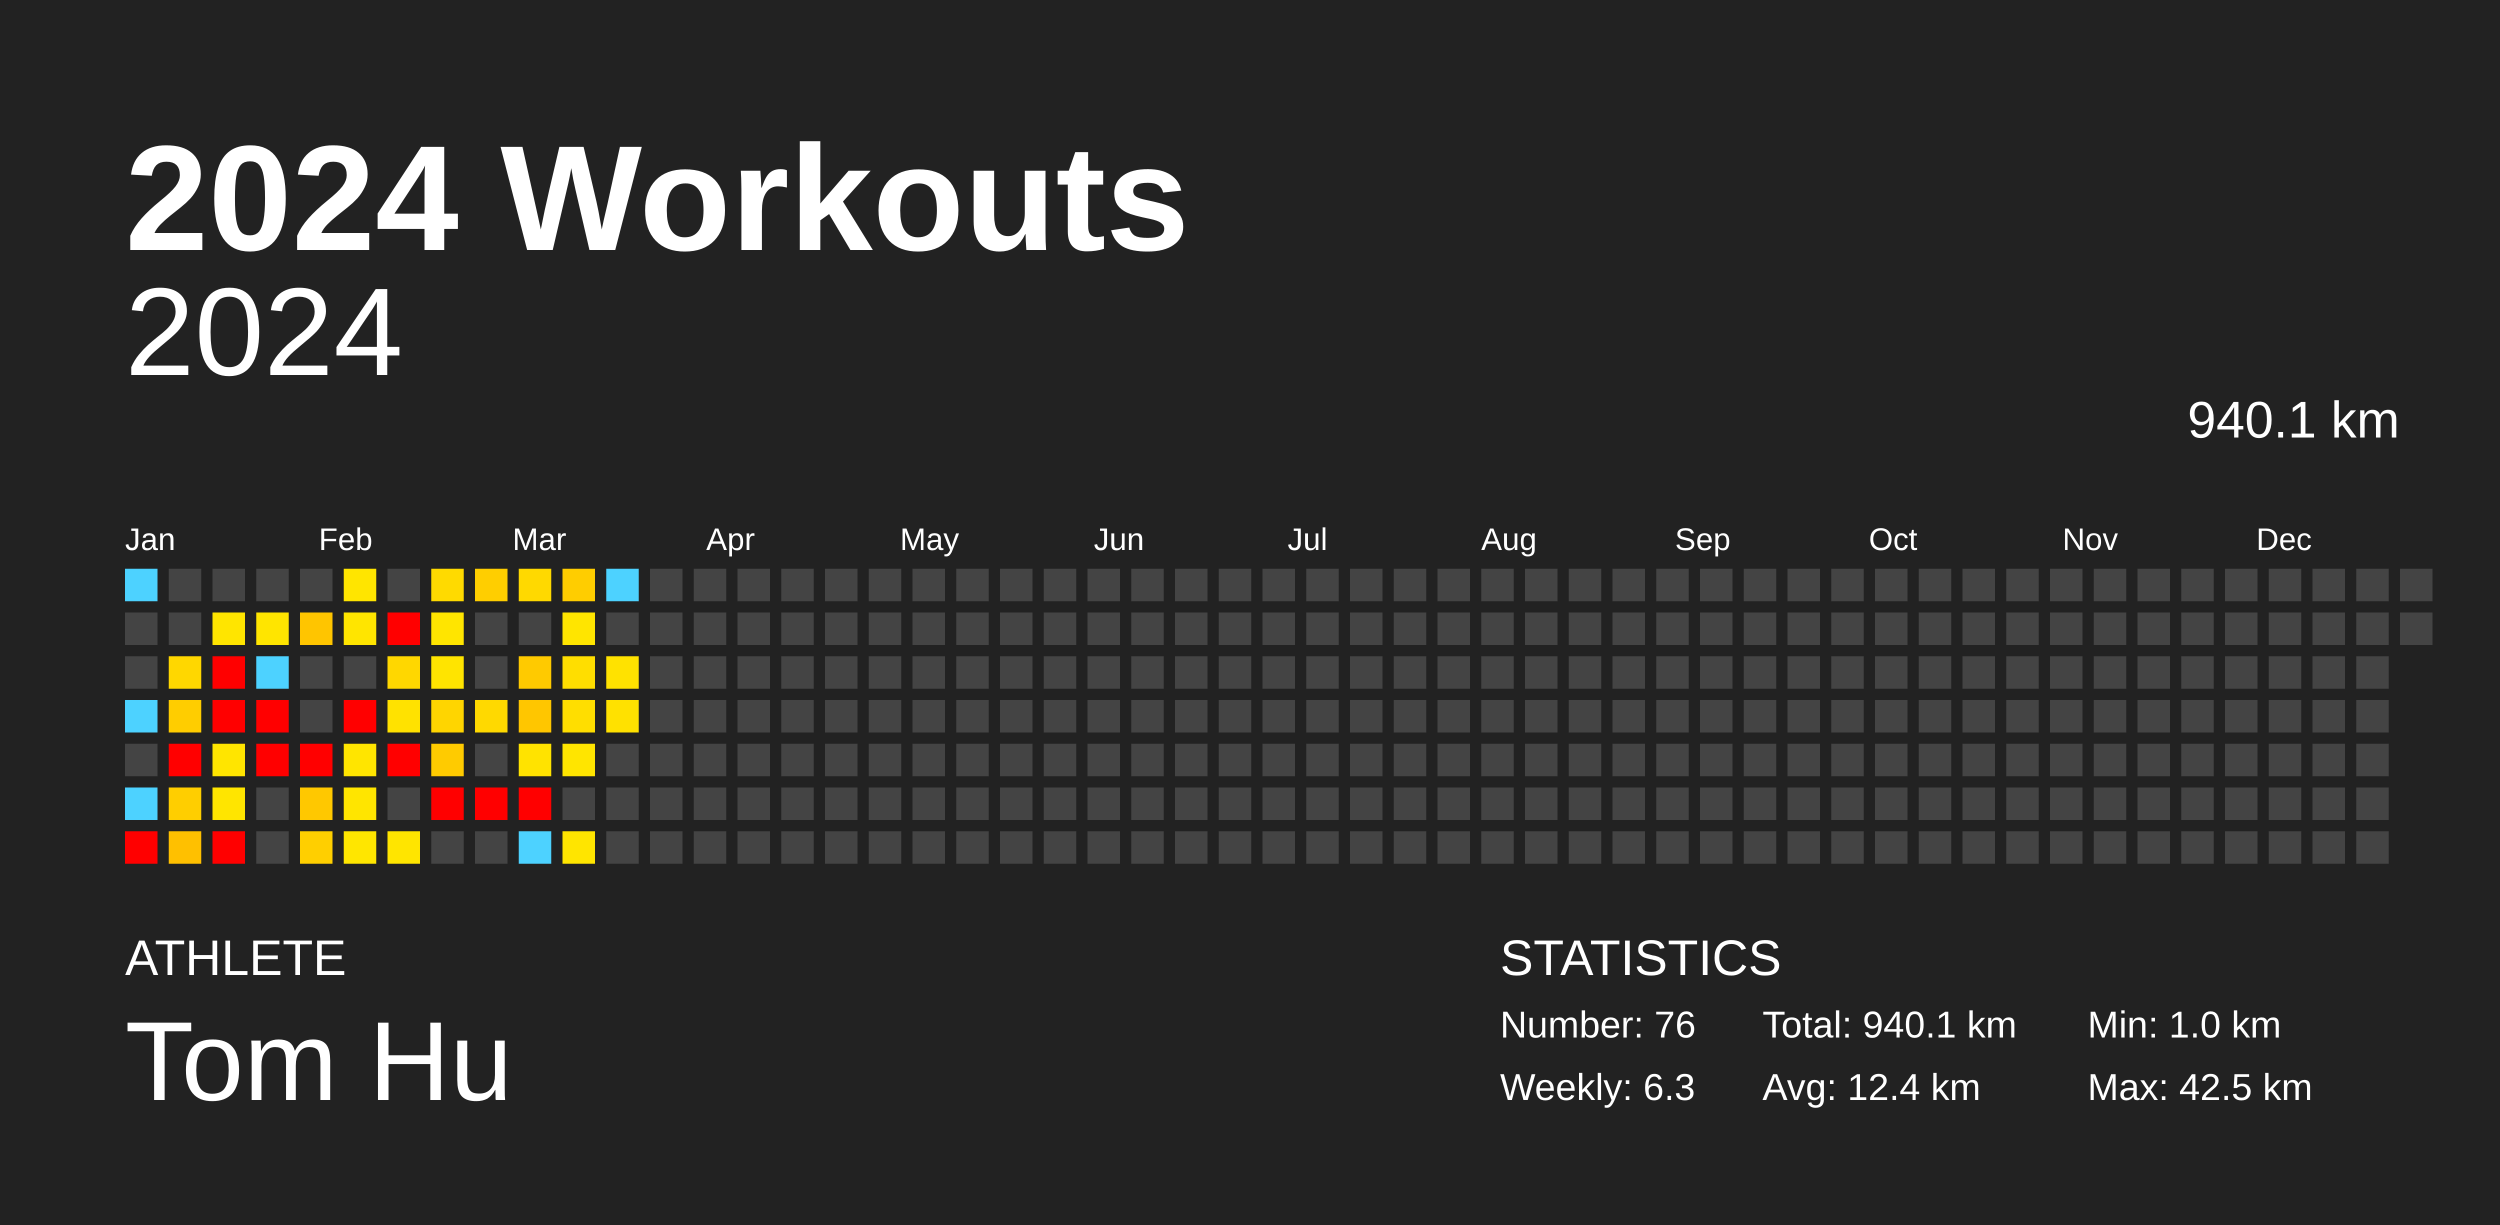
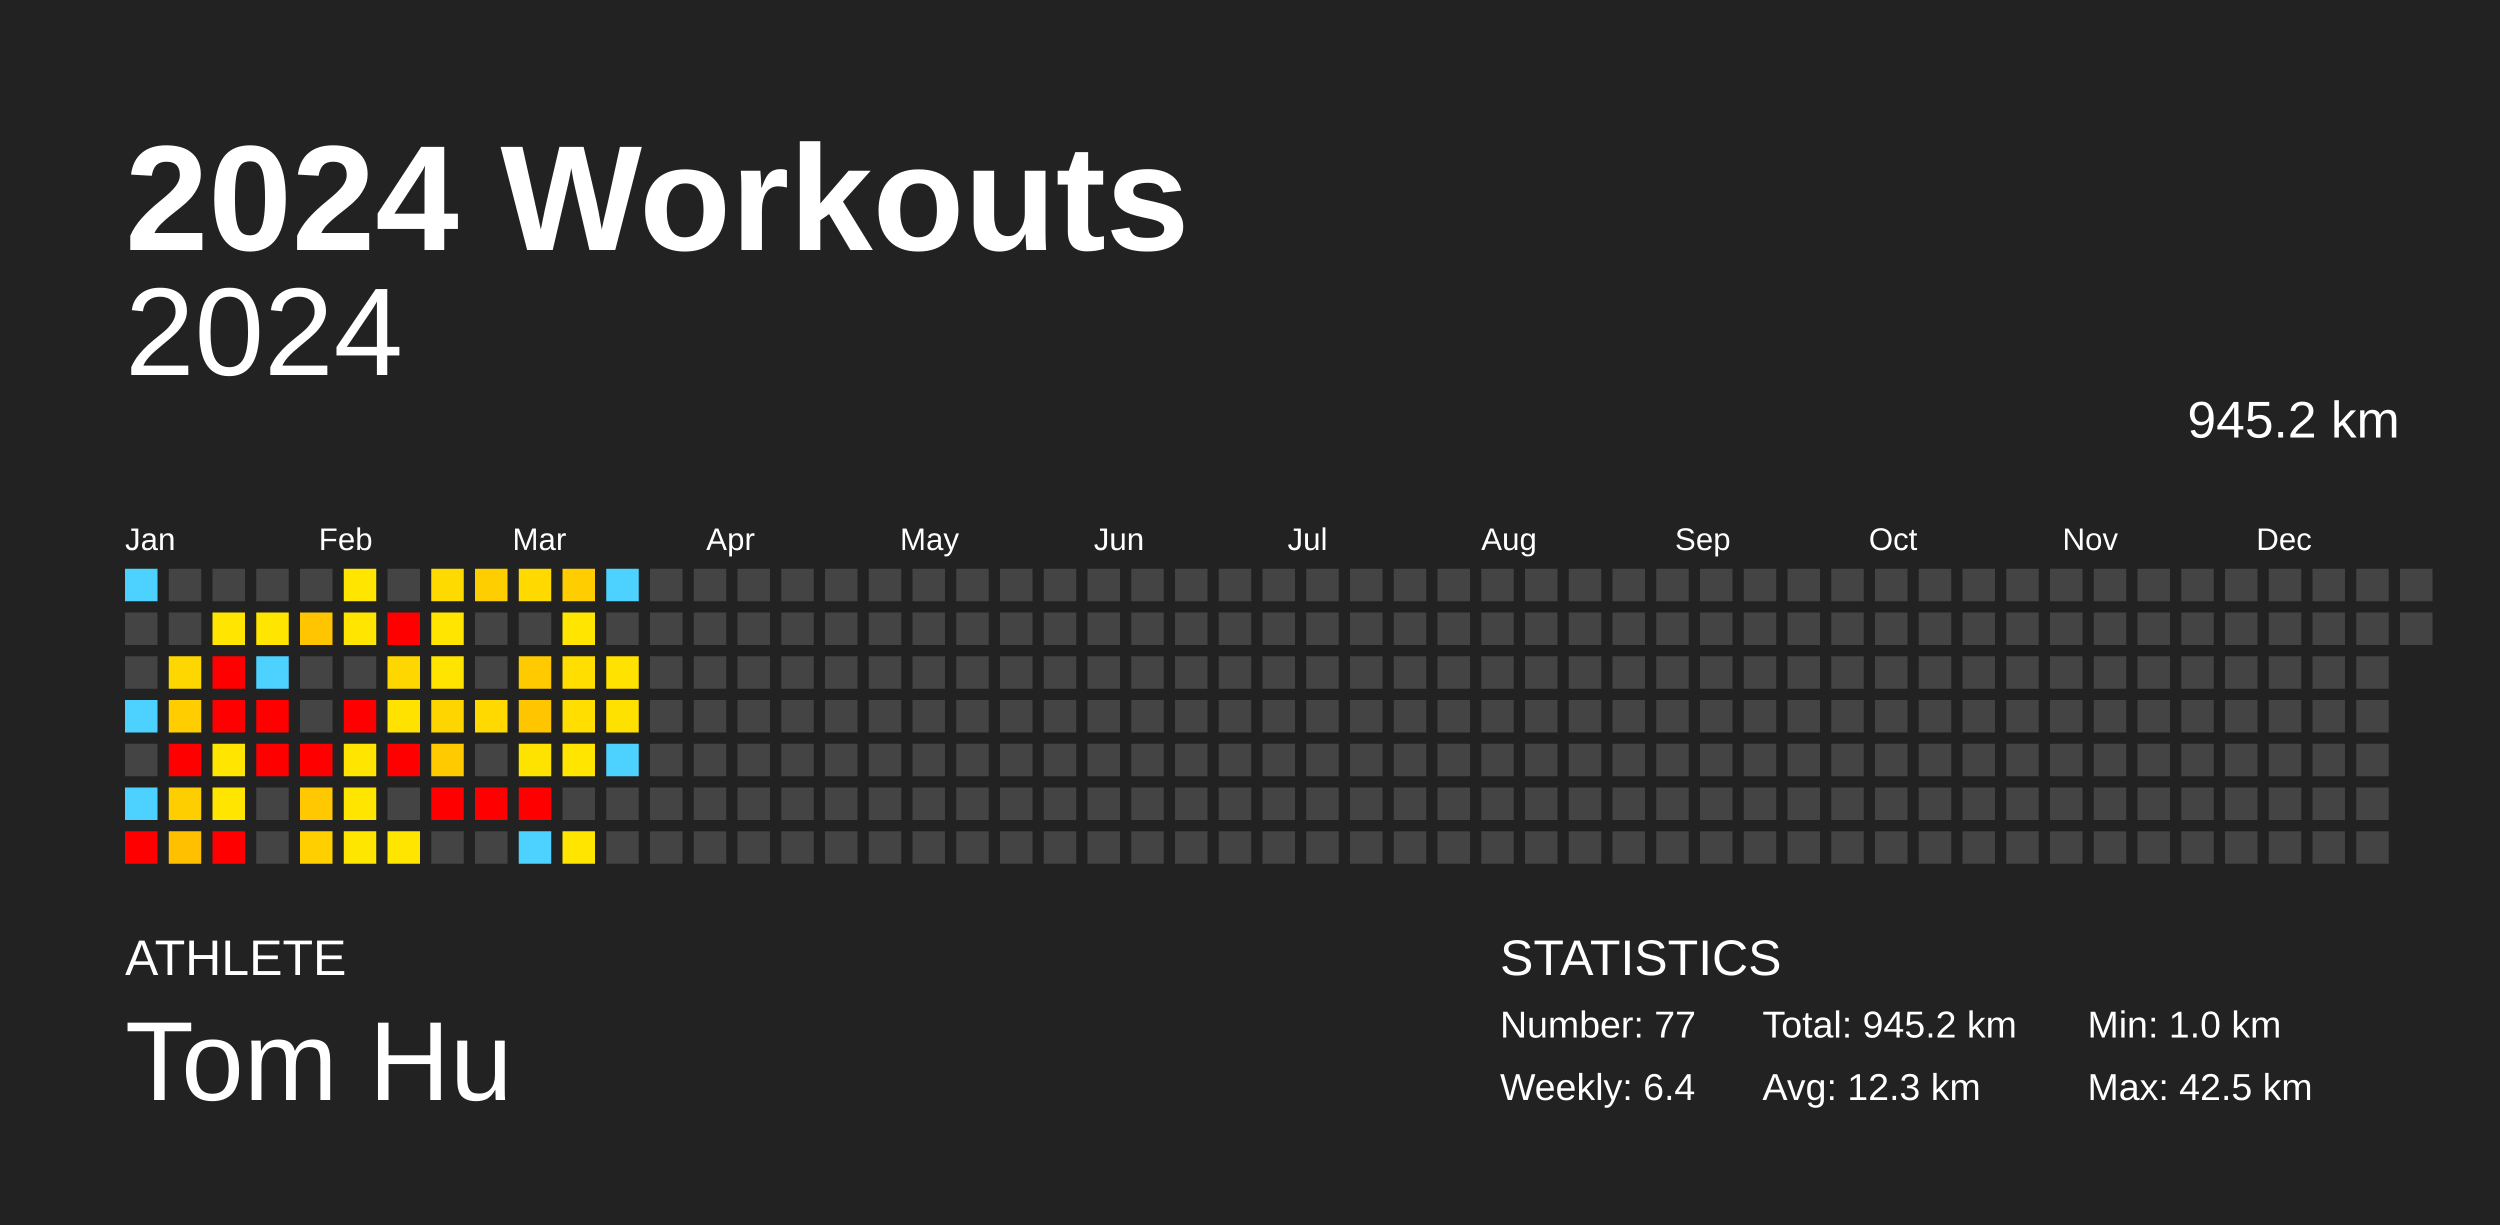
<svg xmlns="http://www.w3.org/2000/svg" baseProfile="full" height="98mm" version="1.1" viewBox="0,0,200,98" width="200mm">
  <defs />
  <rect fill="#222222" height="98" width="200" x="0" y="0" />
  <text fill="#FFFFFF" style="font-size:12px; font-family:Arial; font-weight:bold;" x="10" y="20">2024 Workouts</text>
  <text fill="#FFFFFF" style="font-size:4px; font-family:Arial" x="10" y="78">ATHLETE</text>
  <text fill="#FFFFFF" style="font-size:9px; font-family:Arial" x="10" y="88">Tom Hu</text>
  <text fill="#FFFFFF" style="font-size:4px; font-family:Arial" x="120" y="78">STATISTICS</text>
-   <text fill="#FFFFFF" style="font-size:3px; font-family:Arial" x="120" y="83">Number: 76</text>
-   <text fill="#FFFFFF" style="font-size:3px; font-family:Arial" x="120" y="88">Weekly: 6.3</text>
-   <text fill="#FFFFFF" style="font-size:3px; font-family:Arial" x="141" y="83">Total: 940.1 km</text>
-   <text fill="#FFFFFF" style="font-size:3px; font-family:Arial" x="141" y="88">Avg: 12.4 km</text>
+   <text fill="#FFFFFF" style="font-size:3px; font-family:Arial" x="120" y="83">Number: 77</text>
+   <text fill="#FFFFFF" style="font-size:3px; font-family:Arial" x="120" y="88">Weekly: 6.4</text>
+   <text fill="#FFFFFF" style="font-size:3px; font-family:Arial" x="141" y="83">Total: 945.2 km</text>
+   <text fill="#FFFFFF" style="font-size:3px; font-family:Arial" x="141" y="88">Avg: 12.3 km</text>
  <text fill="#FFFFFF" style="font-size:3px; font-family:Arial" x="167" y="83">Min: 1.0 km</text>
  <text fill="#FFFFFF" style="font-size:3px; font-family:Arial" x="167" y="88">Max: 42.5 km</text>
  <text alignment-baseline="hanging" fill="#FFFFFF" style="font-size:10.0px; font-family:Arial;" x="10" y="30">2024</text>
-   <text alignment-baseline="hanging" fill="#FFFFFF" style="font-size:4.125px; font-family:Arial;" x="175" y="35">940.1 km</text>
+   <text alignment-baseline="hanging" fill="#FFFFFF" style="font-size:4.125px; font-family:Arial;" x="175" y="35">945.2 km</text>
  <text fill="#FFFFFF" style="font-size:2.5px; font-family:Arial" x="10.0" y="44">Jan</text>
  <text fill="#FFFFFF" style="font-size:2.5px; font-family:Arial" x="25.5" y="44">Feb</text>
  <text fill="#FFFFFF" style="font-size:2.5px; font-family:Arial" x="41.0" y="44">Mar</text>
  <text fill="#FFFFFF" style="font-size:2.5px; font-family:Arial" x="56.5" y="44">Apr</text>
  <text fill="#FFFFFF" style="font-size:2.5px; font-family:Arial" x="72.0" y="44">May</text>
  <text fill="#FFFFFF" style="font-size:2.5px; font-family:Arial" x="87.5" y="44">Jun</text>
  <text fill="#FFFFFF" style="font-size:2.5px; font-family:Arial" x="103.0" y="44">Jul</text>
  <text fill="#FFFFFF" style="font-size:2.5px; font-family:Arial" x="118.5" y="44">Aug</text>
  <text fill="#FFFFFF" style="font-size:2.5px; font-family:Arial" x="134.0" y="44">Sep</text>
  <text fill="#FFFFFF" style="font-size:2.5px; font-family:Arial" x="149.5" y="44">Oct</text>
  <text fill="#FFFFFF" style="font-size:2.5px; font-family:Arial" x="165.0" y="44">Nov</text>
  <text fill="#FFFFFF" style="font-size:2.5px; font-family:Arial" x="180.5" y="44">Dec</text>
  <rect fill="#4dd2ff" height="2.6" width="2.6" x="10.0" y="45.5" />
  <rect fill="#444444" height="2.6" width="2.6" x="10.0" y="49.0" />
  <rect fill="#444444" height="2.6" width="2.6" x="10.0" y="52.5" />
  <rect fill="#4dd2ff" height="2.6" width="2.6" x="10.0" y="56.0" />
  <rect fill="#444444" height="2.6" width="2.6" x="10.0" y="59.5" />
  <rect fill="#4dd2ff" height="2.6" width="2.6" x="10.0" y="63.0" />
  <rect fill="red" height="2.6" width="2.6" x="10.0" y="66.5" />
  <rect fill="#444444" height="2.6" width="2.6" x="13.5" y="45.5" />
  <rect fill="#444444" height="2.6" width="2.6" x="13.5" y="49.0" />
  <rect fill="#ffd700" height="2.6" width="2.6" x="13.5" y="52.5" />
  <rect fill="#ffcd00" height="2.6" width="2.6" x="13.5" y="56.0" />
  <rect fill="red" height="2.6" width="2.6" x="13.5" y="59.5" />
  <rect fill="#ffce00" height="2.6" width="2.6" x="13.5" y="63.0" />
  <rect fill="#ffc000" height="2.6" width="2.6" x="13.5" y="66.5" />
  <rect fill="#444444" height="2.6" width="2.6" x="17.0" y="45.5" />
  <rect fill="#ffe500" height="2.6" width="2.6" x="17.0" y="49.0" />
  <rect fill="red" height="2.6" width="2.6" x="17.0" y="52.5" />
  <rect fill="red" height="2.6" width="2.6" x="17.0" y="56.0" />
  <rect fill="#ffe500" height="2.6" width="2.6" x="17.0" y="59.5" />
  <rect fill="#ffe500" height="2.6" width="2.6" x="17.0" y="63.0" />
  <rect fill="red" height="2.6" width="2.6" x="17.0" y="66.5" />
  <rect fill="#444444" height="2.6" width="2.6" x="20.5" y="45.5" />
  <rect fill="#ffe500" height="2.6" width="2.6" x="20.5" y="49.0" />
  <rect fill="#4dd2ff" height="2.6" width="2.6" x="20.5" y="52.5" />
  <rect fill="red" height="2.6" width="2.6" x="20.5" y="56.0" />
  <rect fill="red" height="2.6" width="2.6" x="20.5" y="59.5" />
  <rect fill="#444444" height="2.6" width="2.6" x="20.5" y="63.0" />
  <rect fill="#444444" height="2.6" width="2.6" x="20.5" y="66.5" />
  <rect fill="#444444" height="2.6" width="2.6" x="24.0" y="45.5" />
  <rect fill="#ffc500" height="2.6" width="2.6" x="24.0" y="49.0" />
  <rect fill="#444444" height="2.6" width="2.6" x="24.0" y="52.5" />
  <rect fill="#444444" height="2.6" width="2.6" x="24.0" y="56.0" />
  <rect fill="red" height="2.6" width="2.6" x="24.0" y="59.5" />
  <rect fill="#ffc800" height="2.6" width="2.6" x="24.0" y="63.0" />
  <rect fill="#ffcf00" height="2.6" width="2.6" x="24.0" y="66.5" />
  <rect fill="#ffe500" height="2.6" width="2.6" x="27.5" y="45.5" />
  <rect fill="#ffe500" height="2.6" width="2.6" x="27.5" y="49.0" />
  <rect fill="#444444" height="2.6" width="2.6" x="27.5" y="52.5" />
  <rect fill="red" height="2.6" width="2.6" x="27.5" y="56.0" />
  <rect fill="#ffe500" height="2.6" width="2.6" x="27.5" y="59.5" />
  <rect fill="#ffe500" height="2.6" width="2.6" x="27.5" y="63.0" />
  <rect fill="#ffe600" height="2.6" width="2.6" x="27.5" y="66.5" />
  <rect fill="#444444" height="2.6" width="2.6" x="31.0" y="45.5" />
  <rect fill="red" height="2.6" width="2.6" x="31.0" y="49.0" />
  <rect fill="#ffd700" height="2.6" width="2.6" x="31.0" y="52.5" />
  <rect fill="#ffe200" height="2.6" width="2.6" x="31.0" y="56.0" />
  <rect fill="red" height="2.6" width="2.6" x="31.0" y="59.5" />
  <rect fill="#444444" height="2.6" width="2.6" x="31.0" y="63.0" />
  <rect fill="#ffe500" height="2.6" width="2.6" x="31.0" y="66.5" />
  <rect fill="#ffda00" height="2.6" width="2.6" x="34.5" y="45.5" />
  <rect fill="#ffe500" height="2.6" width="2.6" x="34.5" y="49.0" />
  <rect fill="#ffe400" height="2.6" width="2.6" x="34.5" y="52.5" />
  <rect fill="#ffd500" height="2.6" width="2.6" x="34.5" y="56.0" />
  <rect fill="#ffcb00" height="2.6" width="2.6" x="34.5" y="59.5" />
  <rect fill="red" height="2.6" width="2.6" x="34.5" y="63.0" />
  <rect fill="#444444" height="2.6" width="2.6" x="34.5" y="66.5" />
  <rect fill="#ffce00" height="2.6" width="2.6" x="38.0" y="45.5" />
  <rect fill="#444444" height="2.6" width="2.6" x="38.0" y="49.0" />
  <rect fill="#444444" height="2.6" width="2.6" x="38.0" y="52.5" />
  <rect fill="#ffd900" height="2.6" width="2.6" x="38.0" y="56.0" />
  <rect fill="#444444" height="2.6" width="2.6" x="38.0" y="59.5" />
  <rect fill="red" height="2.6" width="2.6" x="38.0" y="63.0" />
  <rect fill="#444444" height="2.6" width="2.6" x="38.0" y="66.5" />
  <rect fill="#ffd900" height="2.6" width="2.6" x="41.5" y="45.5" />
  <rect fill="#444444" height="2.6" width="2.6" x="41.5" y="49.0" />
  <rect fill="#ffca00" height="2.6" width="2.6" x="41.5" y="52.5" />
  <rect fill="#ffc600" height="2.6" width="2.6" x="41.5" y="56.0" />
  <rect fill="#ffe300" height="2.6" width="2.6" x="41.5" y="59.5" />
  <rect fill="red" height="2.6" width="2.6" x="41.5" y="63.0" />
  <rect fill="#4dd2ff" height="2.6" width="2.6" x="41.5" y="66.5" />
  <rect fill="#ffcd00" height="2.6" width="2.6" x="45.0" y="45.5" />
  <rect fill="#ffe500" height="2.6" width="2.6" x="45.0" y="49.0" />
  <rect fill="#ffde00" height="2.6" width="2.6" x="45.0" y="52.5" />
  <rect fill="#ffde00" height="2.6" width="2.6" x="45.0" y="56.0" />
  <rect fill="#ffe500" height="2.6" width="2.6" x="45.0" y="59.5" />
  <rect fill="#444444" height="2.6" width="2.6" x="45.0" y="63.0" />
  <rect fill="#ffe500" height="2.6" width="2.6" x="45.0" y="66.5" />
  <rect fill="#4dd2ff" height="2.6" width="2.6" x="48.5" y="45.5" />
  <rect fill="#444444" height="2.6" width="2.6" x="48.5" y="49.0" />
  <rect fill="#ffe200" height="2.6" width="2.6" x="48.5" y="52.5" />
  <rect fill="#ffe100" height="2.6" width="2.6" x="48.5" y="56.0" />
-   <rect fill="#444444" height="2.6" width="2.6" x="48.5" y="59.5" />
+   <rect fill="#4dd2ff" height="2.6" width="2.6" x="48.5" y="59.5" />
  <rect fill="#444444" height="2.6" width="2.6" x="48.5" y="63.0" />
  <rect fill="#444444" height="2.6" width="2.6" x="48.5" y="66.5" />
  <rect fill="#444444" height="2.6" width="2.6" x="52.0" y="45.5" />
  <rect fill="#444444" height="2.6" width="2.6" x="52.0" y="49.0" />
  <rect fill="#444444" height="2.6" width="2.6" x="52.0" y="52.5" />
  <rect fill="#444444" height="2.6" width="2.6" x="52.0" y="56.0" />
  <rect fill="#444444" height="2.6" width="2.6" x="52.0" y="59.5" />
  <rect fill="#444444" height="2.6" width="2.6" x="52.0" y="63.0" />
  <rect fill="#444444" height="2.6" width="2.6" x="52.0" y="66.5" />
  <rect fill="#444444" height="2.6" width="2.6" x="55.5" y="45.5" />
  <rect fill="#444444" height="2.6" width="2.6" x="55.5" y="49.0" />
  <rect fill="#444444" height="2.6" width="2.6" x="55.5" y="52.5" />
  <rect fill="#444444" height="2.6" width="2.6" x="55.5" y="56.0" />
  <rect fill="#444444" height="2.6" width="2.6" x="55.5" y="59.5" />
  <rect fill="#444444" height="2.6" width="2.6" x="55.5" y="63.0" />
  <rect fill="#444444" height="2.6" width="2.6" x="55.5" y="66.5" />
  <rect fill="#444444" height="2.6" width="2.6" x="59.0" y="45.5" />
  <rect fill="#444444" height="2.6" width="2.6" x="59.0" y="49.0" />
  <rect fill="#444444" height="2.6" width="2.6" x="59.0" y="52.5" />
  <rect fill="#444444" height="2.6" width="2.6" x="59.0" y="56.0" />
  <rect fill="#444444" height="2.6" width="2.6" x="59.0" y="59.5" />
  <rect fill="#444444" height="2.6" width="2.6" x="59.0" y="63.0" />
  <rect fill="#444444" height="2.6" width="2.6" x="59.0" y="66.5" />
  <rect fill="#444444" height="2.6" width="2.6" x="62.5" y="45.5" />
  <rect fill="#444444" height="2.6" width="2.6" x="62.5" y="49.0" />
  <rect fill="#444444" height="2.6" width="2.6" x="62.5" y="52.5" />
  <rect fill="#444444" height="2.6" width="2.6" x="62.5" y="56.0" />
  <rect fill="#444444" height="2.6" width="2.6" x="62.5" y="59.5" />
  <rect fill="#444444" height="2.6" width="2.6" x="62.5" y="63.0" />
  <rect fill="#444444" height="2.6" width="2.6" x="62.5" y="66.5" />
  <rect fill="#444444" height="2.6" width="2.6" x="66.0" y="45.5" />
  <rect fill="#444444" height="2.6" width="2.6" x="66.0" y="49.0" />
  <rect fill="#444444" height="2.6" width="2.6" x="66.0" y="52.5" />
  <rect fill="#444444" height="2.6" width="2.6" x="66.0" y="56.0" />
  <rect fill="#444444" height="2.6" width="2.6" x="66.0" y="59.5" />
  <rect fill="#444444" height="2.6" width="2.6" x="66.0" y="63.0" />
  <rect fill="#444444" height="2.6" width="2.6" x="66.0" y="66.5" />
  <rect fill="#444444" height="2.6" width="2.6" x="69.5" y="45.5" />
  <rect fill="#444444" height="2.6" width="2.6" x="69.5" y="49.0" />
  <rect fill="#444444" height="2.6" width="2.6" x="69.5" y="52.5" />
  <rect fill="#444444" height="2.6" width="2.6" x="69.5" y="56.0" />
  <rect fill="#444444" height="2.6" width="2.6" x="69.5" y="59.5" />
  <rect fill="#444444" height="2.6" width="2.6" x="69.5" y="63.0" />
  <rect fill="#444444" height="2.6" width="2.6" x="69.5" y="66.5" />
  <rect fill="#444444" height="2.6" width="2.6" x="73.0" y="45.5" />
  <rect fill="#444444" height="2.6" width="2.6" x="73.0" y="49.0" />
  <rect fill="#444444" height="2.6" width="2.6" x="73.0" y="52.5" />
  <rect fill="#444444" height="2.6" width="2.6" x="73.0" y="56.0" />
  <rect fill="#444444" height="2.6" width="2.6" x="73.0" y="59.5" />
  <rect fill="#444444" height="2.6" width="2.6" x="73.0" y="63.0" />
  <rect fill="#444444" height="2.6" width="2.6" x="73.0" y="66.5" />
  <rect fill="#444444" height="2.6" width="2.6" x="76.5" y="45.5" />
  <rect fill="#444444" height="2.6" width="2.6" x="76.5" y="49.0" />
  <rect fill="#444444" height="2.6" width="2.6" x="76.5" y="52.5" />
  <rect fill="#444444" height="2.6" width="2.6" x="76.5" y="56.0" />
  <rect fill="#444444" height="2.6" width="2.6" x="76.5" y="59.5" />
  <rect fill="#444444" height="2.6" width="2.6" x="76.5" y="63.0" />
  <rect fill="#444444" height="2.6" width="2.6" x="76.5" y="66.5" />
  <rect fill="#444444" height="2.6" width="2.6" x="80.0" y="45.5" />
  <rect fill="#444444" height="2.6" width="2.6" x="80.0" y="49.0" />
  <rect fill="#444444" height="2.6" width="2.6" x="80.0" y="52.5" />
  <rect fill="#444444" height="2.6" width="2.6" x="80.0" y="56.0" />
  <rect fill="#444444" height="2.6" width="2.6" x="80.0" y="59.5" />
  <rect fill="#444444" height="2.6" width="2.6" x="80.0" y="63.0" />
  <rect fill="#444444" height="2.6" width="2.6" x="80.0" y="66.5" />
  <rect fill="#444444" height="2.6" width="2.6" x="83.5" y="45.5" />
  <rect fill="#444444" height="2.6" width="2.6" x="83.5" y="49.0" />
  <rect fill="#444444" height="2.6" width="2.6" x="83.5" y="52.5" />
  <rect fill="#444444" height="2.6" width="2.6" x="83.5" y="56.0" />
  <rect fill="#444444" height="2.6" width="2.6" x="83.5" y="59.5" />
  <rect fill="#444444" height="2.6" width="2.6" x="83.5" y="63.0" />
  <rect fill="#444444" height="2.6" width="2.6" x="83.5" y="66.5" />
  <rect fill="#444444" height="2.6" width="2.6" x="87.0" y="45.5" />
  <rect fill="#444444" height="2.6" width="2.6" x="87.0" y="49.0" />
  <rect fill="#444444" height="2.6" width="2.6" x="87.0" y="52.5" />
  <rect fill="#444444" height="2.6" width="2.6" x="87.0" y="56.0" />
  <rect fill="#444444" height="2.6" width="2.6" x="87.0" y="59.5" />
  <rect fill="#444444" height="2.6" width="2.6" x="87.0" y="63.0" />
  <rect fill="#444444" height="2.6" width="2.6" x="87.0" y="66.5" />
  <rect fill="#444444" height="2.6" width="2.6" x="90.5" y="45.5" />
  <rect fill="#444444" height="2.6" width="2.6" x="90.5" y="49.0" />
  <rect fill="#444444" height="2.6" width="2.6" x="90.5" y="52.5" />
  <rect fill="#444444" height="2.6" width="2.6" x="90.5" y="56.0" />
  <rect fill="#444444" height="2.6" width="2.6" x="90.5" y="59.5" />
  <rect fill="#444444" height="2.6" width="2.6" x="90.5" y="63.0" />
  <rect fill="#444444" height="2.6" width="2.6" x="90.5" y="66.5" />
  <rect fill="#444444" height="2.6" width="2.6" x="94.0" y="45.5" />
  <rect fill="#444444" height="2.6" width="2.6" x="94.0" y="49.0" />
  <rect fill="#444444" height="2.6" width="2.6" x="94.0" y="52.5" />
  <rect fill="#444444" height="2.6" width="2.6" x="94.0" y="56.0" />
  <rect fill="#444444" height="2.6" width="2.6" x="94.0" y="59.5" />
  <rect fill="#444444" height="2.6" width="2.6" x="94.0" y="63.0" />
  <rect fill="#444444" height="2.6" width="2.6" x="94.0" y="66.5" />
  <rect fill="#444444" height="2.6" width="2.6" x="97.5" y="45.5" />
  <rect fill="#444444" height="2.6" width="2.6" x="97.5" y="49.0" />
  <rect fill="#444444" height="2.6" width="2.6" x="97.5" y="52.5" />
  <rect fill="#444444" height="2.6" width="2.6" x="97.5" y="56.0" />
  <rect fill="#444444" height="2.6" width="2.6" x="97.5" y="59.5" />
  <rect fill="#444444" height="2.6" width="2.6" x="97.5" y="63.0" />
  <rect fill="#444444" height="2.6" width="2.6" x="97.5" y="66.5" />
  <rect fill="#444444" height="2.6" width="2.6" x="101.0" y="45.5" />
  <rect fill="#444444" height="2.6" width="2.6" x="101.0" y="49.0" />
  <rect fill="#444444" height="2.6" width="2.6" x="101.0" y="52.5" />
  <rect fill="#444444" height="2.6" width="2.6" x="101.0" y="56.0" />
  <rect fill="#444444" height="2.6" width="2.6" x="101.0" y="59.5" />
  <rect fill="#444444" height="2.6" width="2.6" x="101.0" y="63.0" />
  <rect fill="#444444" height="2.6" width="2.6" x="101.0" y="66.5" />
  <rect fill="#444444" height="2.6" width="2.6" x="104.5" y="45.5" />
  <rect fill="#444444" height="2.6" width="2.6" x="104.5" y="49.0" />
  <rect fill="#444444" height="2.6" width="2.6" x="104.5" y="52.5" />
  <rect fill="#444444" height="2.6" width="2.6" x="104.5" y="56.0" />
  <rect fill="#444444" height="2.6" width="2.6" x="104.5" y="59.5" />
  <rect fill="#444444" height="2.6" width="2.6" x="104.5" y="63.0" />
  <rect fill="#444444" height="2.6" width="2.6" x="104.5" y="66.5" />
  <rect fill="#444444" height="2.6" width="2.6" x="108.0" y="45.5" />
  <rect fill="#444444" height="2.6" width="2.6" x="108.0" y="49.0" />
  <rect fill="#444444" height="2.6" width="2.6" x="108.0" y="52.5" />
  <rect fill="#444444" height="2.6" width="2.6" x="108.0" y="56.0" />
  <rect fill="#444444" height="2.6" width="2.6" x="108.0" y="59.5" />
  <rect fill="#444444" height="2.6" width="2.6" x="108.0" y="63.0" />
  <rect fill="#444444" height="2.6" width="2.6" x="108.0" y="66.5" />
  <rect fill="#444444" height="2.6" width="2.6" x="111.5" y="45.5" />
  <rect fill="#444444" height="2.6" width="2.6" x="111.5" y="49.0" />
  <rect fill="#444444" height="2.6" width="2.6" x="111.5" y="52.5" />
  <rect fill="#444444" height="2.6" width="2.6" x="111.5" y="56.0" />
  <rect fill="#444444" height="2.6" width="2.6" x="111.5" y="59.5" />
  <rect fill="#444444" height="2.6" width="2.6" x="111.5" y="63.0" />
  <rect fill="#444444" height="2.6" width="2.6" x="111.5" y="66.5" />
  <rect fill="#444444" height="2.6" width="2.6" x="115.0" y="45.5" />
  <rect fill="#444444" height="2.6" width="2.6" x="115.0" y="49.0" />
  <rect fill="#444444" height="2.6" width="2.6" x="115.0" y="52.5" />
  <rect fill="#444444" height="2.6" width="2.6" x="115.0" y="56.0" />
  <rect fill="#444444" height="2.6" width="2.6" x="115.0" y="59.5" />
  <rect fill="#444444" height="2.6" width="2.6" x="115.0" y="63.0" />
  <rect fill="#444444" height="2.6" width="2.6" x="115.0" y="66.5" />
  <rect fill="#444444" height="2.6" width="2.6" x="118.5" y="45.5" />
  <rect fill="#444444" height="2.6" width="2.6" x="118.5" y="49.0" />
  <rect fill="#444444" height="2.6" width="2.6" x="118.5" y="52.5" />
  <rect fill="#444444" height="2.6" width="2.6" x="118.5" y="56.0" />
  <rect fill="#444444" height="2.6" width="2.6" x="118.5" y="59.5" />
  <rect fill="#444444" height="2.6" width="2.6" x="118.5" y="63.0" />
  <rect fill="#444444" height="2.6" width="2.6" x="118.5" y="66.5" />
  <rect fill="#444444" height="2.6" width="2.6" x="122.0" y="45.5" />
  <rect fill="#444444" height="2.6" width="2.6" x="122.0" y="49.0" />
  <rect fill="#444444" height="2.6" width="2.6" x="122.0" y="52.5" />
  <rect fill="#444444" height="2.6" width="2.6" x="122.0" y="56.0" />
  <rect fill="#444444" height="2.6" width="2.6" x="122.0" y="59.5" />
  <rect fill="#444444" height="2.6" width="2.6" x="122.0" y="63.0" />
  <rect fill="#444444" height="2.6" width="2.6" x="122.0" y="66.5" />
  <rect fill="#444444" height="2.6" width="2.6" x="125.5" y="45.5" />
  <rect fill="#444444" height="2.6" width="2.6" x="125.5" y="49.0" />
  <rect fill="#444444" height="2.6" width="2.6" x="125.5" y="52.5" />
  <rect fill="#444444" height="2.6" width="2.6" x="125.5" y="56.0" />
  <rect fill="#444444" height="2.6" width="2.6" x="125.5" y="59.5" />
  <rect fill="#444444" height="2.6" width="2.6" x="125.5" y="63.0" />
  <rect fill="#444444" height="2.6" width="2.6" x="125.5" y="66.5" />
  <rect fill="#444444" height="2.6" width="2.6" x="129.0" y="45.5" />
  <rect fill="#444444" height="2.6" width="2.6" x="129.0" y="49.0" />
  <rect fill="#444444" height="2.6" width="2.6" x="129.0" y="52.5" />
  <rect fill="#444444" height="2.6" width="2.6" x="129.0" y="56.0" />
  <rect fill="#444444" height="2.6" width="2.6" x="129.0" y="59.5" />
  <rect fill="#444444" height="2.6" width="2.6" x="129.0" y="63.0" />
  <rect fill="#444444" height="2.6" width="2.6" x="129.0" y="66.5" />
  <rect fill="#444444" height="2.6" width="2.6" x="132.5" y="45.5" />
  <rect fill="#444444" height="2.6" width="2.6" x="132.5" y="49.0" />
  <rect fill="#444444" height="2.6" width="2.6" x="132.5" y="52.5" />
  <rect fill="#444444" height="2.6" width="2.6" x="132.5" y="56.0" />
  <rect fill="#444444" height="2.6" width="2.6" x="132.5" y="59.5" />
  <rect fill="#444444" height="2.6" width="2.6" x="132.5" y="63.0" />
  <rect fill="#444444" height="2.6" width="2.6" x="132.5" y="66.5" />
  <rect fill="#444444" height="2.6" width="2.6" x="136.0" y="45.5" />
  <rect fill="#444444" height="2.6" width="2.6" x="136.0" y="49.0" />
  <rect fill="#444444" height="2.6" width="2.6" x="136.0" y="52.5" />
  <rect fill="#444444" height="2.6" width="2.6" x="136.0" y="56.0" />
  <rect fill="#444444" height="2.6" width="2.6" x="136.0" y="59.5" />
  <rect fill="#444444" height="2.6" width="2.6" x="136.0" y="63.0" />
  <rect fill="#444444" height="2.6" width="2.6" x="136.0" y="66.5" />
  <rect fill="#444444" height="2.6" width="2.6" x="139.5" y="45.5" />
  <rect fill="#444444" height="2.6" width="2.6" x="139.5" y="49.0" />
  <rect fill="#444444" height="2.6" width="2.6" x="139.5" y="52.5" />
  <rect fill="#444444" height="2.6" width="2.6" x="139.5" y="56.0" />
  <rect fill="#444444" height="2.6" width="2.6" x="139.5" y="59.5" />
  <rect fill="#444444" height="2.6" width="2.6" x="139.5" y="63.0" />
  <rect fill="#444444" height="2.6" width="2.6" x="139.5" y="66.5" />
  <rect fill="#444444" height="2.6" width="2.6" x="143.0" y="45.5" />
  <rect fill="#444444" height="2.6" width="2.6" x="143.0" y="49.0" />
  <rect fill="#444444" height="2.6" width="2.6" x="143.0" y="52.5" />
  <rect fill="#444444" height="2.6" width="2.6" x="143.0" y="56.0" />
  <rect fill="#444444" height="2.6" width="2.6" x="143.0" y="59.5" />
  <rect fill="#444444" height="2.6" width="2.6" x="143.0" y="63.0" />
  <rect fill="#444444" height="2.6" width="2.6" x="143.0" y="66.5" />
  <rect fill="#444444" height="2.6" width="2.6" x="146.5" y="45.5" />
  <rect fill="#444444" height="2.6" width="2.6" x="146.5" y="49.0" />
  <rect fill="#444444" height="2.6" width="2.6" x="146.5" y="52.5" />
  <rect fill="#444444" height="2.6" width="2.6" x="146.5" y="56.0" />
  <rect fill="#444444" height="2.6" width="2.6" x="146.5" y="59.5" />
  <rect fill="#444444" height="2.6" width="2.6" x="146.5" y="63.0" />
  <rect fill="#444444" height="2.6" width="2.6" x="146.5" y="66.5" />
  <rect fill="#444444" height="2.6" width="2.6" x="150.0" y="45.5" />
  <rect fill="#444444" height="2.6" width="2.6" x="150.0" y="49.0" />
  <rect fill="#444444" height="2.6" width="2.6" x="150.0" y="52.5" />
  <rect fill="#444444" height="2.6" width="2.6" x="150.0" y="56.0" />
  <rect fill="#444444" height="2.6" width="2.6" x="150.0" y="59.5" />
  <rect fill="#444444" height="2.6" width="2.6" x="150.0" y="63.0" />
  <rect fill="#444444" height="2.6" width="2.6" x="150.0" y="66.5" />
  <rect fill="#444444" height="2.6" width="2.6" x="153.5" y="45.5" />
  <rect fill="#444444" height="2.6" width="2.6" x="153.5" y="49.0" />
  <rect fill="#444444" height="2.6" width="2.6" x="153.5" y="52.5" />
  <rect fill="#444444" height="2.6" width="2.6" x="153.5" y="56.0" />
  <rect fill="#444444" height="2.6" width="2.6" x="153.5" y="59.5" />
  <rect fill="#444444" height="2.6" width="2.6" x="153.5" y="63.0" />
  <rect fill="#444444" height="2.6" width="2.6" x="153.5" y="66.5" />
  <rect fill="#444444" height="2.6" width="2.6" x="157.0" y="45.5" />
  <rect fill="#444444" height="2.6" width="2.6" x="157.0" y="49.0" />
  <rect fill="#444444" height="2.6" width="2.6" x="157.0" y="52.5" />
  <rect fill="#444444" height="2.6" width="2.6" x="157.0" y="56.0" />
  <rect fill="#444444" height="2.6" width="2.6" x="157.0" y="59.5" />
  <rect fill="#444444" height="2.6" width="2.6" x="157.0" y="63.0" />
  <rect fill="#444444" height="2.6" width="2.6" x="157.0" y="66.5" />
  <rect fill="#444444" height="2.6" width="2.6" x="160.5" y="45.5" />
  <rect fill="#444444" height="2.6" width="2.6" x="160.5" y="49.0" />
  <rect fill="#444444" height="2.6" width="2.6" x="160.5" y="52.5" />
  <rect fill="#444444" height="2.6" width="2.6" x="160.5" y="56.0" />
  <rect fill="#444444" height="2.6" width="2.6" x="160.5" y="59.5" />
  <rect fill="#444444" height="2.6" width="2.6" x="160.5" y="63.0" />
  <rect fill="#444444" height="2.6" width="2.6" x="160.5" y="66.5" />
  <rect fill="#444444" height="2.6" width="2.6" x="164.0" y="45.5" />
  <rect fill="#444444" height="2.6" width="2.6" x="164.0" y="49.0" />
  <rect fill="#444444" height="2.6" width="2.6" x="164.0" y="52.5" />
  <rect fill="#444444" height="2.6" width="2.6" x="164.0" y="56.0" />
  <rect fill="#444444" height="2.6" width="2.6" x="164.0" y="59.5" />
  <rect fill="#444444" height="2.6" width="2.6" x="164.0" y="63.0" />
  <rect fill="#444444" height="2.6" width="2.6" x="164.0" y="66.5" />
  <rect fill="#444444" height="2.6" width="2.6" x="167.5" y="45.5" />
  <rect fill="#444444" height="2.6" width="2.6" x="167.5" y="49.0" />
  <rect fill="#444444" height="2.6" width="2.6" x="167.5" y="52.5" />
  <rect fill="#444444" height="2.6" width="2.6" x="167.5" y="56.0" />
  <rect fill="#444444" height="2.6" width="2.6" x="167.5" y="59.5" />
  <rect fill="#444444" height="2.6" width="2.6" x="167.5" y="63.0" />
  <rect fill="#444444" height="2.6" width="2.6" x="167.5" y="66.5" />
  <rect fill="#444444" height="2.6" width="2.6" x="171.0" y="45.5" />
  <rect fill="#444444" height="2.6" width="2.6" x="171.0" y="49.0" />
  <rect fill="#444444" height="2.6" width="2.6" x="171.0" y="52.5" />
  <rect fill="#444444" height="2.6" width="2.6" x="171.0" y="56.0" />
  <rect fill="#444444" height="2.6" width="2.6" x="171.0" y="59.5" />
  <rect fill="#444444" height="2.6" width="2.6" x="171.0" y="63.0" />
  <rect fill="#444444" height="2.6" width="2.6" x="171.0" y="66.5" />
  <rect fill="#444444" height="2.6" width="2.6" x="174.5" y="45.5" />
  <rect fill="#444444" height="2.6" width="2.6" x="174.5" y="49.0" />
  <rect fill="#444444" height="2.6" width="2.6" x="174.5" y="52.5" />
  <rect fill="#444444" height="2.6" width="2.6" x="174.5" y="56.0" />
  <rect fill="#444444" height="2.6" width="2.6" x="174.5" y="59.5" />
  <rect fill="#444444" height="2.6" width="2.6" x="174.5" y="63.0" />
  <rect fill="#444444" height="2.6" width="2.6" x="174.5" y="66.5" />
  <rect fill="#444444" height="2.6" width="2.6" x="178.0" y="45.5" />
  <rect fill="#444444" height="2.6" width="2.6" x="178.0" y="49.0" />
  <rect fill="#444444" height="2.6" width="2.6" x="178.0" y="52.5" />
  <rect fill="#444444" height="2.6" width="2.6" x="178.0" y="56.0" />
  <rect fill="#444444" height="2.6" width="2.6" x="178.0" y="59.5" />
  <rect fill="#444444" height="2.6" width="2.6" x="178.0" y="63.0" />
  <rect fill="#444444" height="2.6" width="2.6" x="178.0" y="66.5" />
  <rect fill="#444444" height="2.6" width="2.6" x="181.5" y="45.5" />
  <rect fill="#444444" height="2.6" width="2.6" x="181.5" y="49.0" />
  <rect fill="#444444" height="2.6" width="2.6" x="181.5" y="52.5" />
  <rect fill="#444444" height="2.6" width="2.6" x="181.5" y="56.0" />
  <rect fill="#444444" height="2.6" width="2.6" x="181.5" y="59.5" />
  <rect fill="#444444" height="2.6" width="2.6" x="181.5" y="63.0" />
  <rect fill="#444444" height="2.6" width="2.6" x="181.5" y="66.5" />
  <rect fill="#444444" height="2.6" width="2.6" x="185.0" y="45.5" />
  <rect fill="#444444" height="2.6" width="2.6" x="185.0" y="49.0" />
  <rect fill="#444444" height="2.6" width="2.6" x="185.0" y="52.5" />
  <rect fill="#444444" height="2.6" width="2.6" x="185.0" y="56.0" />
  <rect fill="#444444" height="2.6" width="2.6" x="185.0" y="59.5" />
  <rect fill="#444444" height="2.6" width="2.6" x="185.0" y="63.0" />
  <rect fill="#444444" height="2.6" width="2.6" x="185.0" y="66.5" />
  <rect fill="#444444" height="2.6" width="2.6" x="188.5" y="45.5" />
  <rect fill="#444444" height="2.6" width="2.6" x="188.5" y="49.0" />
  <rect fill="#444444" height="2.6" width="2.6" x="188.5" y="52.5" />
  <rect fill="#444444" height="2.6" width="2.6" x="188.5" y="56.0" />
  <rect fill="#444444" height="2.6" width="2.6" x="188.5" y="59.5" />
  <rect fill="#444444" height="2.6" width="2.6" x="188.5" y="63.0" />
  <rect fill="#444444" height="2.6" width="2.6" x="188.5" y="66.5" />
  <rect fill="#444444" height="2.6" width="2.6" x="192.0" y="45.5" />
  <rect fill="#444444" height="2.6" width="2.6" x="192.0" y="49.0" />
</svg>
